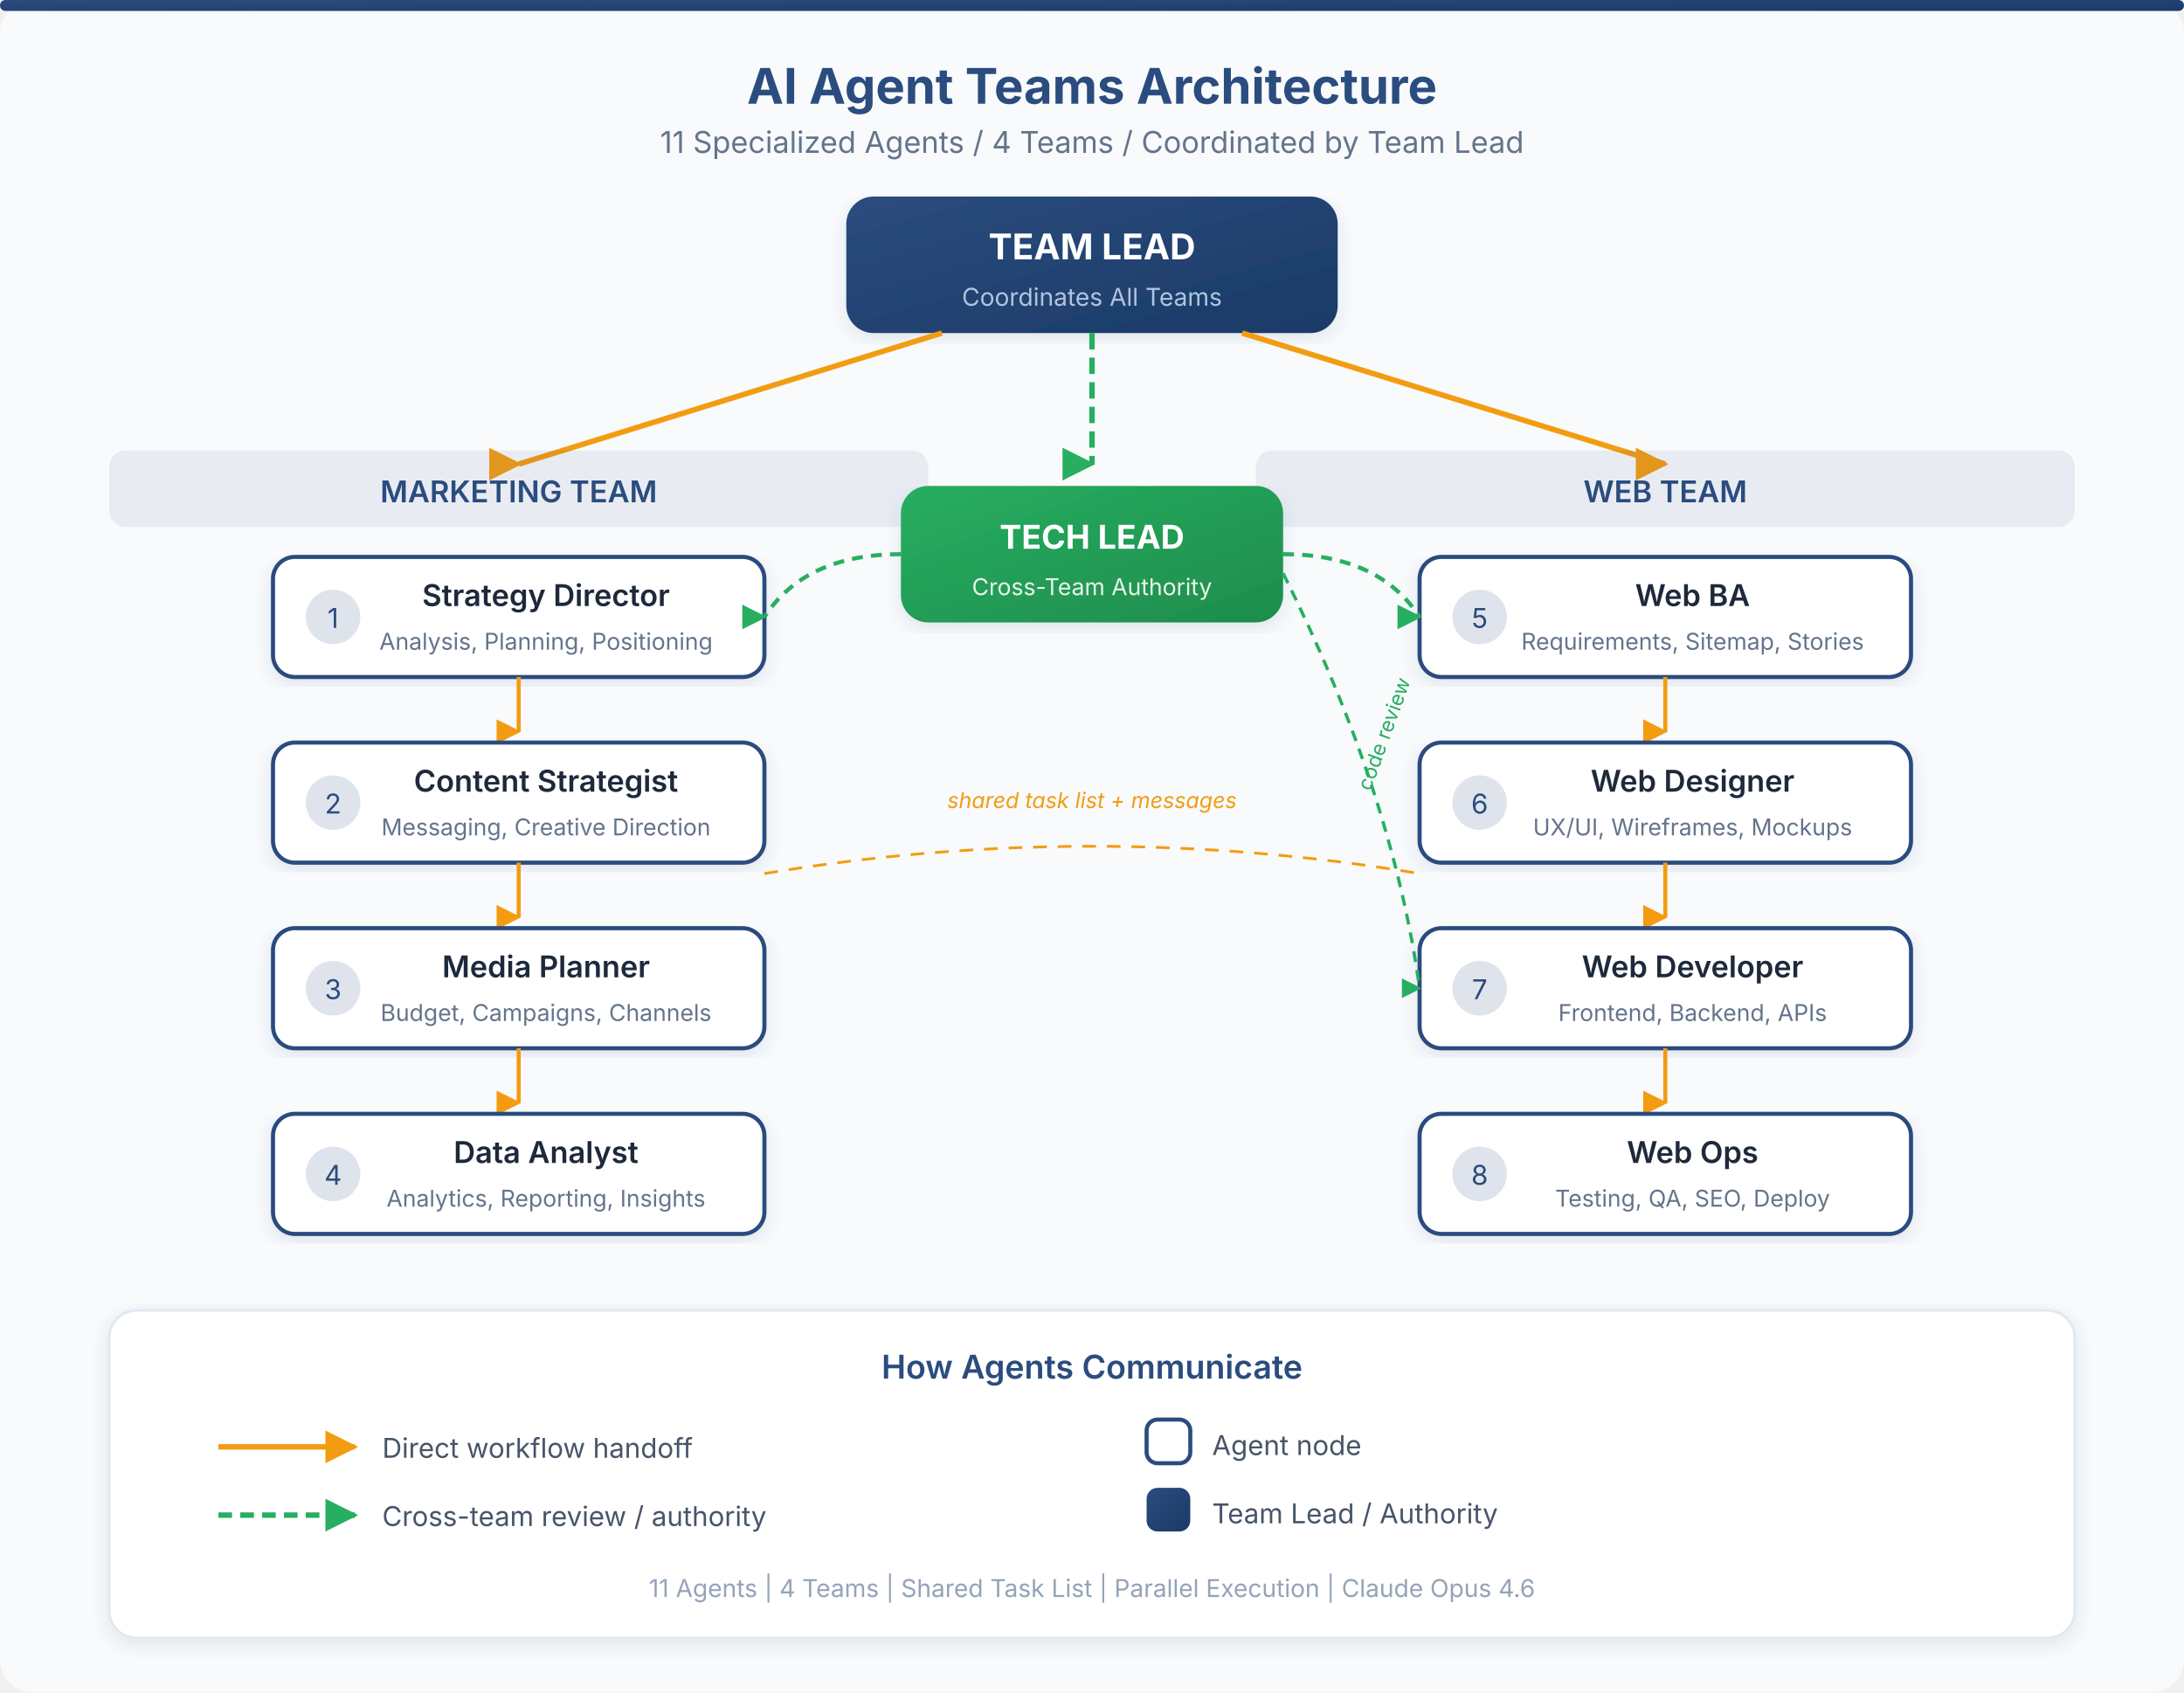
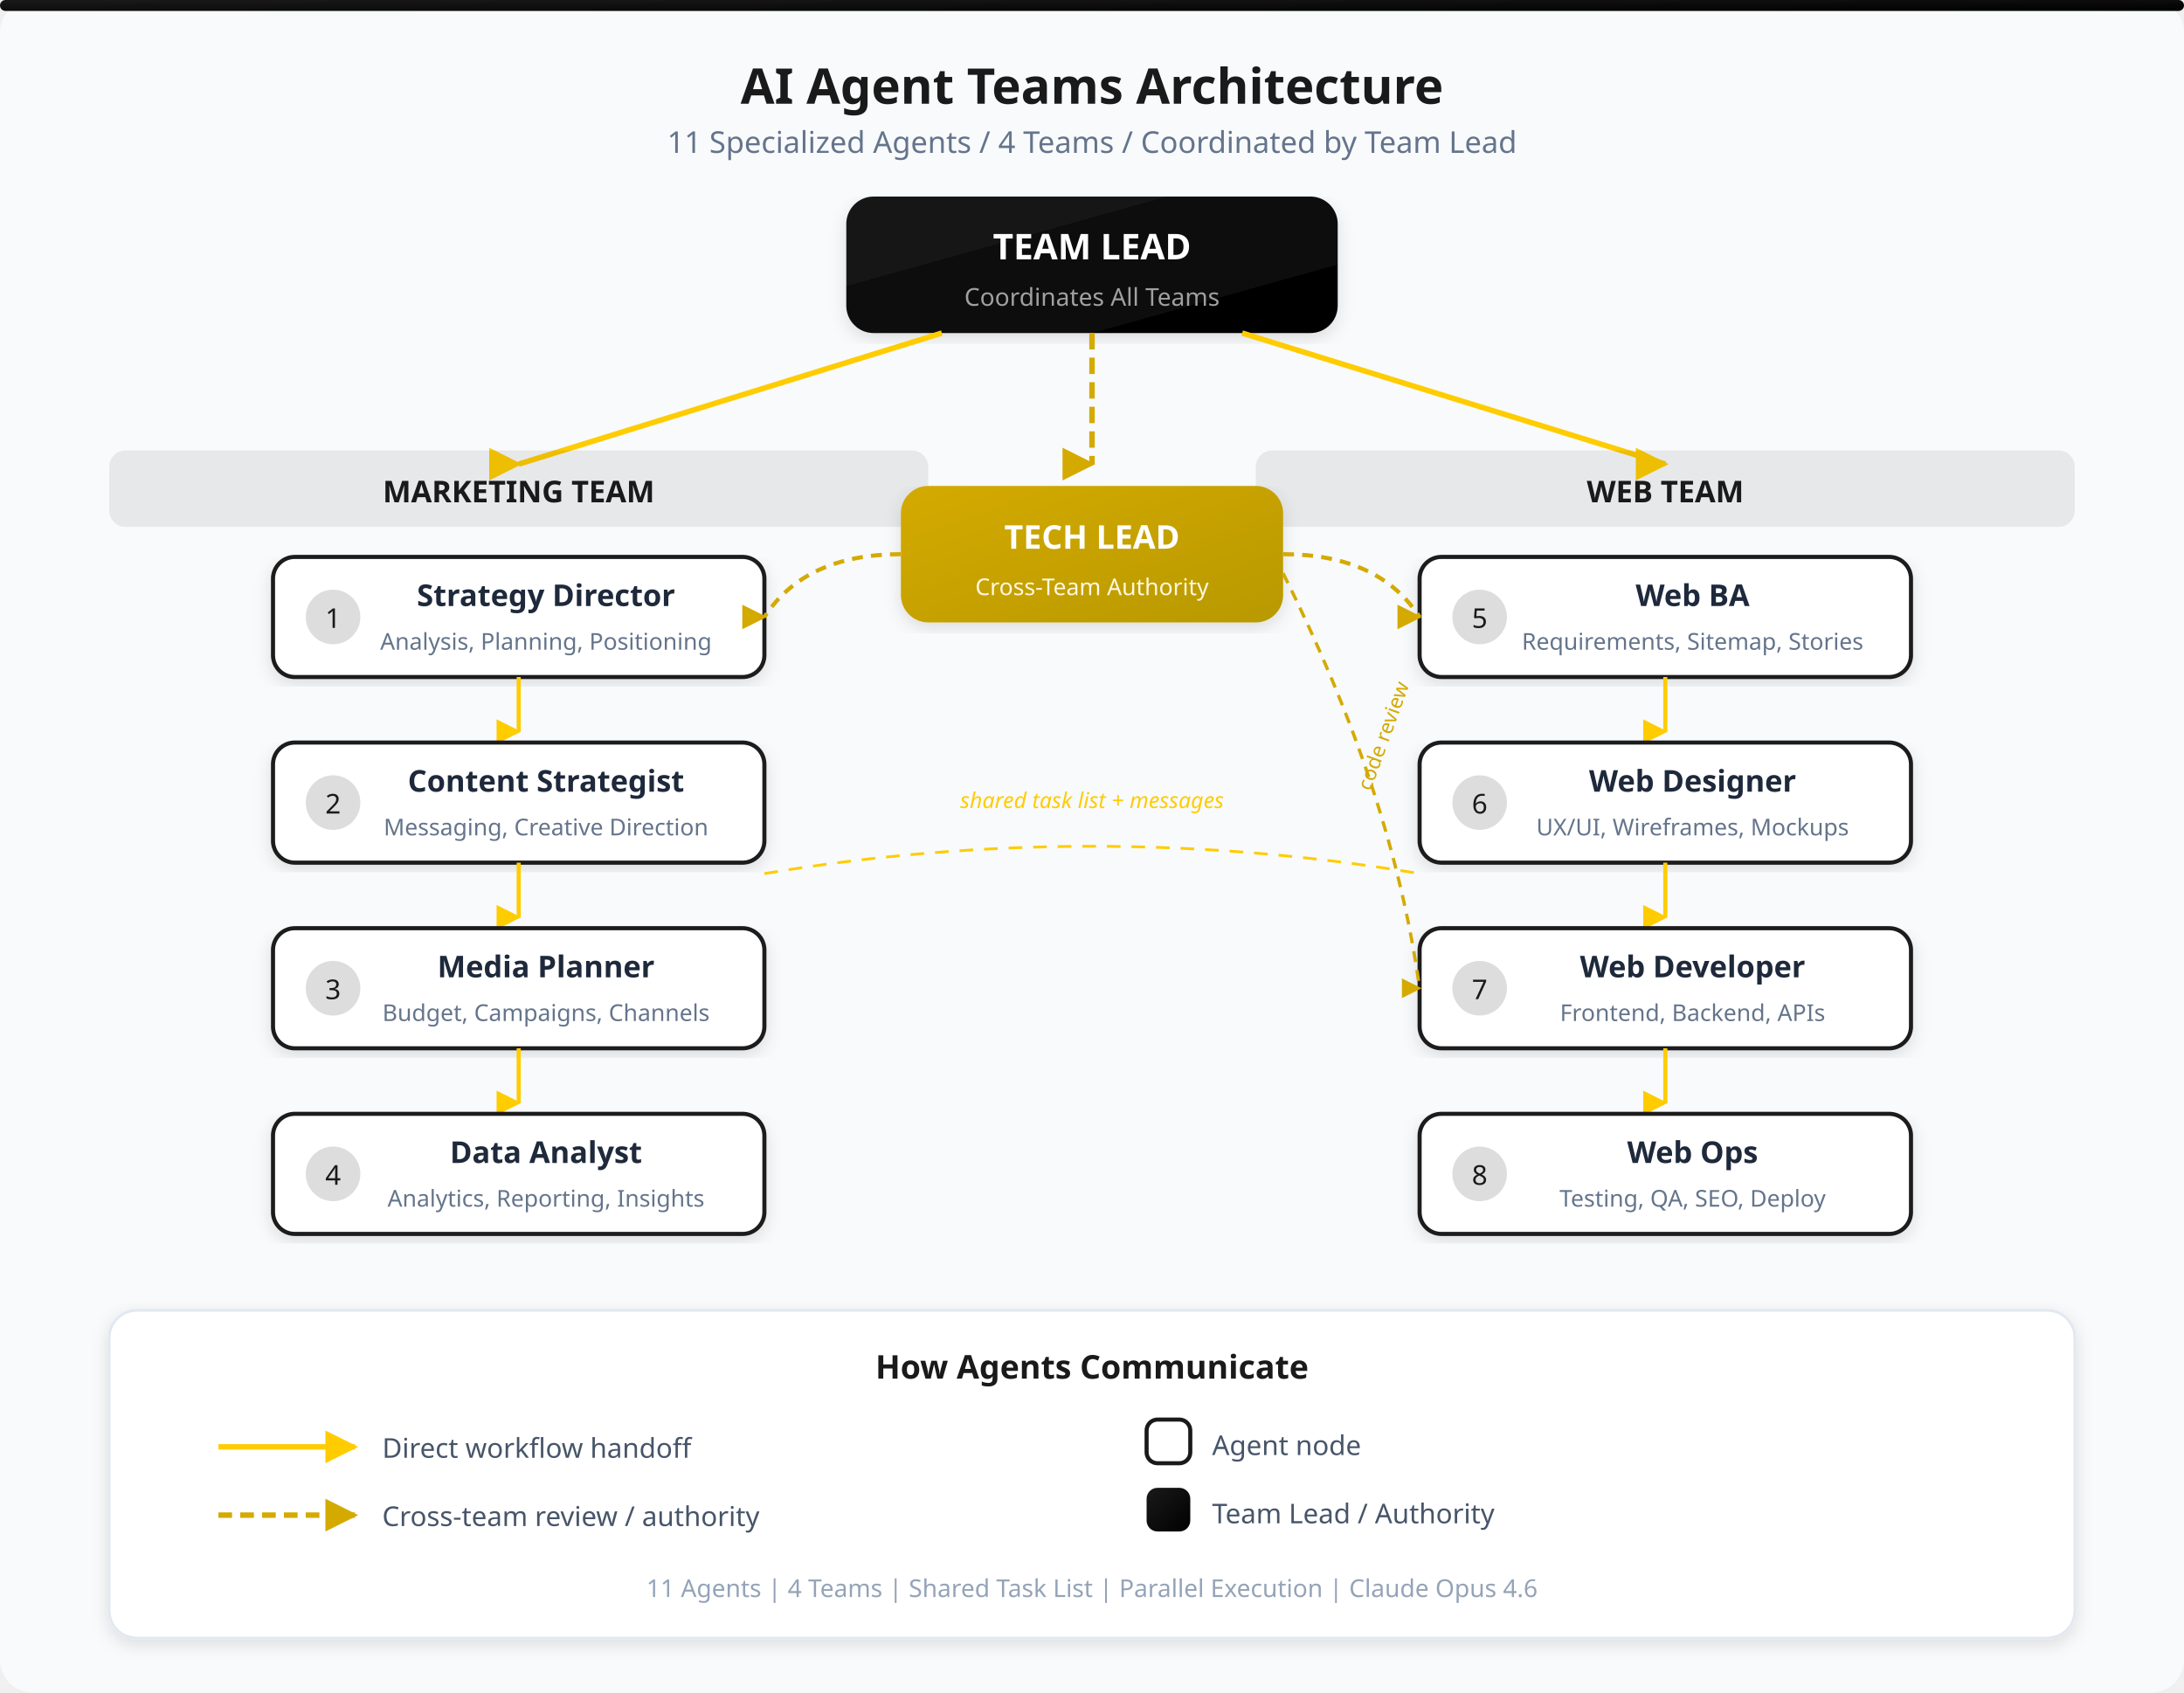
<svg xmlns="http://www.w3.org/2000/svg" viewBox="0 0 800 620" fill="none">
  <defs>
    <filter id="shadow1" x="-4%" y="-4%" width="108%" height="112%">
-       <feDropShadow dx="0" dy="2" stdDeviation="3" flood-color="#2B4C7E" flood-opacity="0.12" />
+       <feDropShadow dx="0" dy="2" stdDeviation="3" flood-color="#1A1A1A" flood-opacity="0.12" />
    </filter>
    <linearGradient id="headerGrad" x1="0" y1="0" x2="1" y2="1">
-       <stop offset="0%" stop-color="#2B4C7E" />
-       <stop offset="100%" stop-color="#1a3a66" />
+       <stop offset="0%" stop-color="#1A1A1A" />
+       <stop offset="100%" stop-color="#000000" />
    </linearGradient>
    <linearGradient id="techGrad" x1="0" y1="0" x2="1" y2="1">
-       <stop offset="0%" stop-color="#27AE60" />
-       <stop offset="100%" stop-color="#1e8c4d" />
+       <stop offset="0%" stop-color="#D4AA00" />
+       <stop offset="100%" stop-color="#b89900" />
    </linearGradient>
    <marker id="arrowGold" viewBox="0 0 10 10" refX="9" refY="5" markerWidth="6" markerHeight="6" orient="auto-start-auto">
-       <path d="M 0 0 L 10 5 L 0 10 z" fill="#F39C12" />
+       <path d="M 0 0 L 10 5 L 0 10 z" fill="#FFCC00" />
    </marker>
    <marker id="arrowGreen" viewBox="0 0 10 10" refX="9" refY="5" markerWidth="6" markerHeight="6" orient="auto-start-auto">
-       <path d="M 0 0 L 10 5 L 0 10 z" fill="#27AE60" />
+       <path d="M 0 0 L 10 5 L 0 10 z" fill="#D4AA00" />
    </marker>
  </defs>
  <rect width="800" height="620" rx="12" fill="#F8FAFC" />
  <rect x="0" y="0" width="800" height="4" rx="2" fill="url(#headerGrad)" />
-   <text x="400" y="38" text-anchor="middle" font-family="Inter, Sarabun, sans-serif" font-size="18" font-weight="700" fill="#2B4C7E">AI Agent Teams Architecture</text>
-   <text x="400" y="56" text-anchor="middle" font-family="Inter, Sarabun, sans-serif" font-size="11" fill="#64748B">11 Specialized Agents / 4 Teams / Coordinated by Team Lead</text>
+   <text x="400" y="38" text-anchor="middle" font-family="League Spartan, Kanit, sans-serif" font-size="18" font-weight="700" fill="#1A1A1A">AI Agent Teams Architecture</text>
+   <text x="400" y="56" text-anchor="middle" font-family="League Spartan, Kanit, sans-serif" font-size="11" fill="#64748B">11 Specialized Agents / 4 Teams / Coordinated by Team Lead</text>
  <rect x="310" y="72" width="180" height="50" rx="10" fill="url(#headerGrad)" filter="url(#shadow1)" />
-   <text x="400" y="95" text-anchor="middle" font-family="Inter, Sarabun, sans-serif" font-size="13" font-weight="700" fill="#FFFFFF">TEAM LEAD</text>
-   <text x="400" y="112" text-anchor="middle" font-family="Inter, Sarabun, sans-serif" font-size="9" fill="#B0C4DE">Coordinates All Teams</text>
-   <line x1="345" y1="122" x2="190" y2="170" stroke="#F39C12" stroke-width="2" marker-end="url(#arrowGold)" />
-   <line x1="455" y1="122" x2="610" y2="170" stroke="#F39C12" stroke-width="2" marker-end="url(#arrowGold)" />
-   <line x1="400" y1="122" x2="400" y2="170" stroke="#27AE60" stroke-width="2" stroke-dasharray="6,3" marker-end="url(#arrowGreen)" />
-   <rect x="40" y="165" width="300" height="28" rx="6" fill="#2B4C7E" opacity="0.08" />
-   <text x="190" y="184" text-anchor="middle" font-family="Inter, Sarabun, sans-serif" font-size="11" font-weight="600" fill="#2B4C7E">MARKETING TEAM</text>
-   <rect x="100" y="204" width="180" height="44" rx="8" fill="#FFFFFF" stroke="#2B4C7E" stroke-width="1.5" filter="url(#shadow1)" />
-   <circle cx="122" cy="226" r="10" fill="#2B4C7E" opacity="0.15" />
-   <text x="122" y="230" text-anchor="middle" font-family="Inter, Sarabun, sans-serif" font-size="10" fill="#2B4C7E">1</text>
-   <text x="200" y="222" text-anchor="middle" font-family="Inter, Sarabun, sans-serif" font-size="11" font-weight="600" fill="#1E293B">Strategy Director</text>
-   <text x="200" y="238" text-anchor="middle" font-family="Inter, Sarabun, sans-serif" font-size="8.5" fill="#64748B">Analysis, Planning, Positioning</text>
-   <line x1="190" y1="248" x2="190" y2="268" stroke="#F39C12" stroke-width="1.5" marker-end="url(#arrowGold)" />
-   <rect x="100" y="272" width="180" height="44" rx="8" fill="#FFFFFF" stroke="#2B4C7E" stroke-width="1.5" filter="url(#shadow1)" />
-   <circle cx="122" cy="294" r="10" fill="#2B4C7E" opacity="0.15" />
-   <text x="122" y="298" text-anchor="middle" font-family="Inter, Sarabun, sans-serif" font-size="10" fill="#2B4C7E">2</text>
-   <text x="200" y="290" text-anchor="middle" font-family="Inter, Sarabun, sans-serif" font-size="11" font-weight="600" fill="#1E293B">Content Strategist</text>
-   <text x="200" y="306" text-anchor="middle" font-family="Inter, Sarabun, sans-serif" font-size="8.5" fill="#64748B">Messaging, Creative Direction</text>
-   <line x1="190" y1="316" x2="190" y2="336" stroke="#F39C12" stroke-width="1.5" marker-end="url(#arrowGold)" />
-   <rect x="100" y="340" width="180" height="44" rx="8" fill="#FFFFFF" stroke="#2B4C7E" stroke-width="1.5" filter="url(#shadow1)" />
-   <circle cx="122" cy="362" r="10" fill="#2B4C7E" opacity="0.15" />
-   <text x="122" y="366" text-anchor="middle" font-family="Inter, Sarabun, sans-serif" font-size="10" fill="#2B4C7E">3</text>
-   <text x="200" y="358" text-anchor="middle" font-family="Inter, Sarabun, sans-serif" font-size="11" font-weight="600" fill="#1E293B">Media Planner</text>
-   <text x="200" y="374" text-anchor="middle" font-family="Inter, Sarabun, sans-serif" font-size="8.5" fill="#64748B">Budget, Campaigns, Channels</text>
-   <line x1="190" y1="384" x2="190" y2="404" stroke="#F39C12" stroke-width="1.5" marker-end="url(#arrowGold)" />
-   <rect x="100" y="408" width="180" height="44" rx="8" fill="#FFFFFF" stroke="#2B4C7E" stroke-width="1.5" filter="url(#shadow1)" />
-   <circle cx="122" cy="430" r="10" fill="#2B4C7E" opacity="0.15" />
-   <text x="122" y="434" text-anchor="middle" font-family="Inter, Sarabun, sans-serif" font-size="10" fill="#2B4C7E">4</text>
-   <text x="200" y="426" text-anchor="middle" font-family="Inter, Sarabun, sans-serif" font-size="11" font-weight="600" fill="#1E293B">Data Analyst</text>
-   <text x="200" y="442" text-anchor="middle" font-family="Inter, Sarabun, sans-serif" font-size="8.5" fill="#64748B">Analytics, Reporting, Insights</text>
-   <rect x="460" y="165" width="300" height="28" rx="6" fill="#2B4C7E" opacity="0.08" />
-   <text x="610" y="184" text-anchor="middle" font-family="Inter, Sarabun, sans-serif" font-size="11" font-weight="600" fill="#2B4C7E">WEB TEAM</text>
-   <rect x="520" y="204" width="180" height="44" rx="8" fill="#FFFFFF" stroke="#2B4C7E" stroke-width="1.5" filter="url(#shadow1)" />
-   <circle cx="542" cy="226" r="10" fill="#2B4C7E" opacity="0.15" />
-   <text x="542" y="230" text-anchor="middle" font-family="Inter, Sarabun, sans-serif" font-size="10" fill="#2B4C7E">5</text>
-   <text x="620" y="222" text-anchor="middle" font-family="Inter, Sarabun, sans-serif" font-size="11" font-weight="600" fill="#1E293B">Web BA</text>
-   <text x="620" y="238" text-anchor="middle" font-family="Inter, Sarabun, sans-serif" font-size="8.5" fill="#64748B">Requirements, Sitemap, Stories</text>
-   <line x1="610" y1="248" x2="610" y2="268" stroke="#F39C12" stroke-width="1.5" marker-end="url(#arrowGold)" />
-   <rect x="520" y="272" width="180" height="44" rx="8" fill="#FFFFFF" stroke="#2B4C7E" stroke-width="1.5" filter="url(#shadow1)" />
-   <circle cx="542" cy="294" r="10" fill="#2B4C7E" opacity="0.15" />
-   <text x="542" y="298" text-anchor="middle" font-family="Inter, Sarabun, sans-serif" font-size="10" fill="#2B4C7E">6</text>
-   <text x="620" y="290" text-anchor="middle" font-family="Inter, Sarabun, sans-serif" font-size="11" font-weight="600" fill="#1E293B">Web Designer</text>
-   <text x="620" y="306" text-anchor="middle" font-family="Inter, Sarabun, sans-serif" font-size="8.5" fill="#64748B">UX/UI, Wireframes, Mockups</text>
-   <line x1="610" y1="316" x2="610" y2="336" stroke="#F39C12" stroke-width="1.5" marker-end="url(#arrowGold)" />
-   <rect x="520" y="340" width="180" height="44" rx="8" fill="#FFFFFF" stroke="#2B4C7E" stroke-width="1.5" filter="url(#shadow1)" />
-   <circle cx="542" cy="362" r="10" fill="#2B4C7E" opacity="0.15" />
-   <text x="542" y="366" text-anchor="middle" font-family="Inter, Sarabun, sans-serif" font-size="10" fill="#2B4C7E">7</text>
-   <text x="620" y="358" text-anchor="middle" font-family="Inter, Sarabun, sans-serif" font-size="11" font-weight="600" fill="#1E293B">Web Developer</text>
-   <text x="620" y="374" text-anchor="middle" font-family="Inter, Sarabun, sans-serif" font-size="8.5" fill="#64748B">Frontend, Backend, APIs</text>
-   <line x1="610" y1="384" x2="610" y2="404" stroke="#F39C12" stroke-width="1.5" marker-end="url(#arrowGold)" />
-   <rect x="520" y="408" width="180" height="44" rx="8" fill="#FFFFFF" stroke="#2B4C7E" stroke-width="1.5" filter="url(#shadow1)" />
-   <circle cx="542" cy="430" r="10" fill="#2B4C7E" opacity="0.15" />
-   <text x="542" y="434" text-anchor="middle" font-family="Inter, Sarabun, sans-serif" font-size="10" fill="#2B4C7E">8</text>
-   <text x="620" y="426" text-anchor="middle" font-family="Inter, Sarabun, sans-serif" font-size="11" font-weight="600" fill="#1E293B">Web Ops</text>
-   <text x="620" y="442" text-anchor="middle" font-family="Inter, Sarabun, sans-serif" font-size="8.5" fill="#64748B">Testing, QA, SEO, Deploy</text>
+   <text x="400" y="95" text-anchor="middle" font-family="League Spartan, Kanit, sans-serif" font-size="13" font-weight="700" fill="#FFFFFF">TEAM LEAD</text>
+   <text x="400" y="112" text-anchor="middle" font-family="League Spartan, Kanit, sans-serif" font-size="9" fill="#A0A0A0">Coordinates All Teams</text>
+   <line x1="345" y1="122" x2="190" y2="170" stroke="#FFCC00" stroke-width="2" marker-end="url(#arrowGold)" />
+   <line x1="455" y1="122" x2="610" y2="170" stroke="#FFCC00" stroke-width="2" marker-end="url(#arrowGold)" />
+   <line x1="400" y1="122" x2="400" y2="170" stroke="#D4AA00" stroke-width="2" stroke-dasharray="6,3" marker-end="url(#arrowGreen)" />
+   <rect x="40" y="165" width="300" height="28" rx="6" fill="#1A1A1A" opacity="0.08" />
+   <text x="190" y="184" text-anchor="middle" font-family="League Spartan, Kanit, sans-serif" font-size="11" font-weight="600" fill="#1A1A1A">MARKETING TEAM</text>
+   <rect x="100" y="204" width="180" height="44" rx="8" fill="#FFFFFF" stroke="#1A1A1A" stroke-width="1.5" filter="url(#shadow1)" />
+   <circle cx="122" cy="226" r="10" fill="#1A1A1A" opacity="0.15" />
+   <text x="122" y="230" text-anchor="middle" font-family="League Spartan, Kanit, sans-serif" font-size="10" fill="#1A1A1A">1</text>
+   <text x="200" y="222" text-anchor="middle" font-family="League Spartan, Kanit, sans-serif" font-size="11" font-weight="600" fill="#1E293B">Strategy Director</text>
+   <text x="200" y="238" text-anchor="middle" font-family="League Spartan, Kanit, sans-serif" font-size="8.5" fill="#64748B">Analysis, Planning, Positioning</text>
+   <line x1="190" y1="248" x2="190" y2="268" stroke="#FFCC00" stroke-width="1.5" marker-end="url(#arrowGold)" />
+   <rect x="100" y="272" width="180" height="44" rx="8" fill="#FFFFFF" stroke="#1A1A1A" stroke-width="1.5" filter="url(#shadow1)" />
+   <circle cx="122" cy="294" r="10" fill="#1A1A1A" opacity="0.15" />
+   <text x="122" y="298" text-anchor="middle" font-family="League Spartan, Kanit, sans-serif" font-size="10" fill="#1A1A1A">2</text>
+   <text x="200" y="290" text-anchor="middle" font-family="League Spartan, Kanit, sans-serif" font-size="11" font-weight="600" fill="#1E293B">Content Strategist</text>
+   <text x="200" y="306" text-anchor="middle" font-family="League Spartan, Kanit, sans-serif" font-size="8.5" fill="#64748B">Messaging, Creative Direction</text>
+   <line x1="190" y1="316" x2="190" y2="336" stroke="#FFCC00" stroke-width="1.5" marker-end="url(#arrowGold)" />
+   <rect x="100" y="340" width="180" height="44" rx="8" fill="#FFFFFF" stroke="#1A1A1A" stroke-width="1.5" filter="url(#shadow1)" />
+   <circle cx="122" cy="362" r="10" fill="#1A1A1A" opacity="0.15" />
+   <text x="122" y="366" text-anchor="middle" font-family="League Spartan, Kanit, sans-serif" font-size="10" fill="#1A1A1A">3</text>
+   <text x="200" y="358" text-anchor="middle" font-family="League Spartan, Kanit, sans-serif" font-size="11" font-weight="600" fill="#1E293B">Media Planner</text>
+   <text x="200" y="374" text-anchor="middle" font-family="League Spartan, Kanit, sans-serif" font-size="8.5" fill="#64748B">Budget, Campaigns, Channels</text>
+   <line x1="190" y1="384" x2="190" y2="404" stroke="#FFCC00" stroke-width="1.5" marker-end="url(#arrowGold)" />
+   <rect x="100" y="408" width="180" height="44" rx="8" fill="#FFFFFF" stroke="#1A1A1A" stroke-width="1.5" filter="url(#shadow1)" />
+   <circle cx="122" cy="430" r="10" fill="#1A1A1A" opacity="0.15" />
+   <text x="122" y="434" text-anchor="middle" font-family="League Spartan, Kanit, sans-serif" font-size="10" fill="#1A1A1A">4</text>
+   <text x="200" y="426" text-anchor="middle" font-family="League Spartan, Kanit, sans-serif" font-size="11" font-weight="600" fill="#1E293B">Data Analyst</text>
+   <text x="200" y="442" text-anchor="middle" font-family="League Spartan, Kanit, sans-serif" font-size="8.5" fill="#64748B">Analytics, Reporting, Insights</text>
+   <rect x="460" y="165" width="300" height="28" rx="6" fill="#1A1A1A" opacity="0.08" />
+   <text x="610" y="184" text-anchor="middle" font-family="League Spartan, Kanit, sans-serif" font-size="11" font-weight="600" fill="#1A1A1A">WEB TEAM</text>
+   <rect x="520" y="204" width="180" height="44" rx="8" fill="#FFFFFF" stroke="#1A1A1A" stroke-width="1.5" filter="url(#shadow1)" />
+   <circle cx="542" cy="226" r="10" fill="#1A1A1A" opacity="0.15" />
+   <text x="542" y="230" text-anchor="middle" font-family="League Spartan, Kanit, sans-serif" font-size="10" fill="#1A1A1A">5</text>
+   <text x="620" y="222" text-anchor="middle" font-family="League Spartan, Kanit, sans-serif" font-size="11" font-weight="600" fill="#1E293B">Web BA</text>
+   <text x="620" y="238" text-anchor="middle" font-family="League Spartan, Kanit, sans-serif" font-size="8.5" fill="#64748B">Requirements, Sitemap, Stories</text>
+   <line x1="610" y1="248" x2="610" y2="268" stroke="#FFCC00" stroke-width="1.5" marker-end="url(#arrowGold)" />
+   <rect x="520" y="272" width="180" height="44" rx="8" fill="#FFFFFF" stroke="#1A1A1A" stroke-width="1.5" filter="url(#shadow1)" />
+   <circle cx="542" cy="294" r="10" fill="#1A1A1A" opacity="0.15" />
+   <text x="542" y="298" text-anchor="middle" font-family="League Spartan, Kanit, sans-serif" font-size="10" fill="#1A1A1A">6</text>
+   <text x="620" y="290" text-anchor="middle" font-family="League Spartan, Kanit, sans-serif" font-size="11" font-weight="600" fill="#1E293B">Web Designer</text>
+   <text x="620" y="306" text-anchor="middle" font-family="League Spartan, Kanit, sans-serif" font-size="8.5" fill="#64748B">UX/UI, Wireframes, Mockups</text>
+   <line x1="610" y1="316" x2="610" y2="336" stroke="#FFCC00" stroke-width="1.5" marker-end="url(#arrowGold)" />
+   <rect x="520" y="340" width="180" height="44" rx="8" fill="#FFFFFF" stroke="#1A1A1A" stroke-width="1.5" filter="url(#shadow1)" />
+   <circle cx="542" cy="362" r="10" fill="#1A1A1A" opacity="0.15" />
+   <text x="542" y="366" text-anchor="middle" font-family="League Spartan, Kanit, sans-serif" font-size="10" fill="#1A1A1A">7</text>
+   <text x="620" y="358" text-anchor="middle" font-family="League Spartan, Kanit, sans-serif" font-size="11" font-weight="600" fill="#1E293B">Web Developer</text>
+   <text x="620" y="374" text-anchor="middle" font-family="League Spartan, Kanit, sans-serif" font-size="8.5" fill="#64748B">Frontend, Backend, APIs</text>
+   <line x1="610" y1="384" x2="610" y2="404" stroke="#FFCC00" stroke-width="1.5" marker-end="url(#arrowGold)" />
+   <rect x="520" y="408" width="180" height="44" rx="8" fill="#FFFFFF" stroke="#1A1A1A" stroke-width="1.5" filter="url(#shadow1)" />
+   <circle cx="542" cy="430" r="10" fill="#1A1A1A" opacity="0.15" />
+   <text x="542" y="434" text-anchor="middle" font-family="League Spartan, Kanit, sans-serif" font-size="10" fill="#1A1A1A">8</text>
+   <text x="620" y="426" text-anchor="middle" font-family="League Spartan, Kanit, sans-serif" font-size="11" font-weight="600" fill="#1E293B">Web Ops</text>
+   <text x="620" y="442" text-anchor="middle" font-family="League Spartan, Kanit, sans-serif" font-size="8.5" fill="#64748B">Testing, QA, SEO, Deploy</text>
  <rect x="330" y="178" width="140" height="50" rx="10" fill="url(#techGrad)" filter="url(#shadow1)" />
-   <text x="400" y="201" text-anchor="middle" font-family="Inter, Sarabun, sans-serif" font-size="12" font-weight="700" fill="#FFFFFF">TECH LEAD</text>
-   <text x="400" y="218" text-anchor="middle" font-family="Inter, Sarabun, sans-serif" font-size="8.5" fill="#E8F5E9">Cross-Team Authority</text>
-   <path d="M 330 203 Q 295 203 280 226" stroke="#27AE60" stroke-width="1.5" stroke-dasharray="4,3" fill="none" marker-end="url(#arrowGreen)" />
-   <path d="M 470 203 Q 505 203 520 226" stroke="#27AE60" stroke-width="1.5" stroke-dasharray="4,3" fill="none" marker-end="url(#arrowGreen)" />
-   <path d="M 470 210 Q 510 290 520 362" stroke="#27AE60" stroke-width="1.2" stroke-dasharray="4,3" fill="none" marker-end="url(#arrowGreen)" />
-   <text x="502" y="290" font-family="Inter, Sarabun, sans-serif" font-size="7.5" fill="#27AE60" transform="rotate(-70 502 290)">code review</text>
-   <path d="M 280 320 Q 400 300 520 320" stroke="#F39C12" stroke-width="1" stroke-dasharray="5,4" fill="none" />
-   <text x="400" y="296" text-anchor="middle" font-family="Inter, Sarabun, sans-serif" font-size="8" fill="#F39C12" font-style="italic">shared task list + messages</text>
+   <text x="400" y="201" text-anchor="middle" font-family="League Spartan, Kanit, sans-serif" font-size="12" font-weight="700" fill="#FFFFFF">TECH LEAD</text>
+   <text x="400" y="218" text-anchor="middle" font-family="League Spartan, Kanit, sans-serif" font-size="8.5" fill="#FFF8E1">Cross-Team Authority</text>
+   <path d="M 330 203 Q 295 203 280 226" stroke="#D4AA00" stroke-width="1.5" stroke-dasharray="4,3" fill="none" marker-end="url(#arrowGreen)" />
+   <path d="M 470 203 Q 505 203 520 226" stroke="#D4AA00" stroke-width="1.5" stroke-dasharray="4,3" fill="none" marker-end="url(#arrowGreen)" />
+   <path d="M 470 210 Q 510 290 520 362" stroke="#D4AA00" stroke-width="1.2" stroke-dasharray="4,3" fill="none" marker-end="url(#arrowGreen)" />
+   <text x="502" y="290" font-family="League Spartan, Kanit, sans-serif" font-size="7.5" fill="#D4AA00" transform="rotate(-70 502 290)">code review</text>
+   <path d="M 280 320 Q 400 300 520 320" stroke="#FFCC00" stroke-width="1" stroke-dasharray="5,4" fill="none" />
+   <text x="400" y="296" text-anchor="middle" font-family="League Spartan, Kanit, sans-serif" font-size="8" fill="#FFCC00" font-style="italic">shared task list + messages</text>
  <rect x="40" y="480" width="720" height="120" rx="10" fill="#FFFFFF" stroke="#E2E8F0" stroke-width="1" filter="url(#shadow1)" />
-   <text x="400" y="505" text-anchor="middle" font-family="Inter, Sarabun, sans-serif" font-size="12" font-weight="600" fill="#2B4C7E">How Agents Communicate</text>
-   <line x1="80" y1="530" x2="130" y2="530" stroke="#F39C12" stroke-width="2" marker-end="url(#arrowGold)" />
-   <text x="140" y="534" font-family="Inter, Sarabun, sans-serif" font-size="10" fill="#475569">Direct workflow handoff</text>
-   <line x1="80" y1="555" x2="130" y2="555" stroke="#27AE60" stroke-width="2" stroke-dasharray="5,3" marker-end="url(#arrowGreen)" />
-   <text x="140" y="559" font-family="Inter, Sarabun, sans-serif" font-size="10" fill="#475569">Cross-team review / authority</text>
-   <rect x="420" y="520" width="16" height="16" rx="4" fill="#FFFFFF" stroke="#2B4C7E" stroke-width="1.5" />
-   <text x="444" y="533" font-family="Inter, Sarabun, sans-serif" font-size="10" fill="#475569">Agent node</text>
+   <text x="400" y="505" text-anchor="middle" font-family="League Spartan, Kanit, sans-serif" font-size="12" font-weight="600" fill="#1A1A1A">How Agents Communicate</text>
+   <line x1="80" y1="530" x2="130" y2="530" stroke="#FFCC00" stroke-width="2" marker-end="url(#arrowGold)" />
+   <text x="140" y="534" font-family="League Spartan, Kanit, sans-serif" font-size="10" fill="#475569">Direct workflow handoff</text>
+   <line x1="80" y1="555" x2="130" y2="555" stroke="#D4AA00" stroke-width="2" stroke-dasharray="5,3" marker-end="url(#arrowGreen)" />
+   <text x="140" y="559" font-family="League Spartan, Kanit, sans-serif" font-size="10" fill="#475569">Cross-team review / authority</text>
+   <rect x="420" y="520" width="16" height="16" rx="4" fill="#FFFFFF" stroke="#1A1A1A" stroke-width="1.5" />
+   <text x="444" y="533" font-family="League Spartan, Kanit, sans-serif" font-size="10" fill="#475569">Agent node</text>
  <rect x="420" y="545" width="16" height="16" rx="4" fill="url(#headerGrad)" />
-   <text x="444" y="558" font-family="Inter, Sarabun, sans-serif" font-size="10" fill="#475569">Team Lead / Authority</text>
-   <text x="400" y="585" text-anchor="middle" font-family="Inter, Sarabun, sans-serif" font-size="9" fill="#94A3B8">11 Agents  |  4 Teams  |  Shared Task List  |  Parallel Execution  |  Claude Opus 4.6</text>
+   <text x="444" y="558" font-family="League Spartan, Kanit, sans-serif" font-size="10" fill="#475569">Team Lead / Authority</text>
+   <text x="400" y="585" text-anchor="middle" font-family="League Spartan, Kanit, sans-serif" font-size="9" fill="#94A3B8">11 Agents  |  4 Teams  |  Shared Task List  |  Parallel Execution  |  Claude Opus 4.6</text>
</svg>
